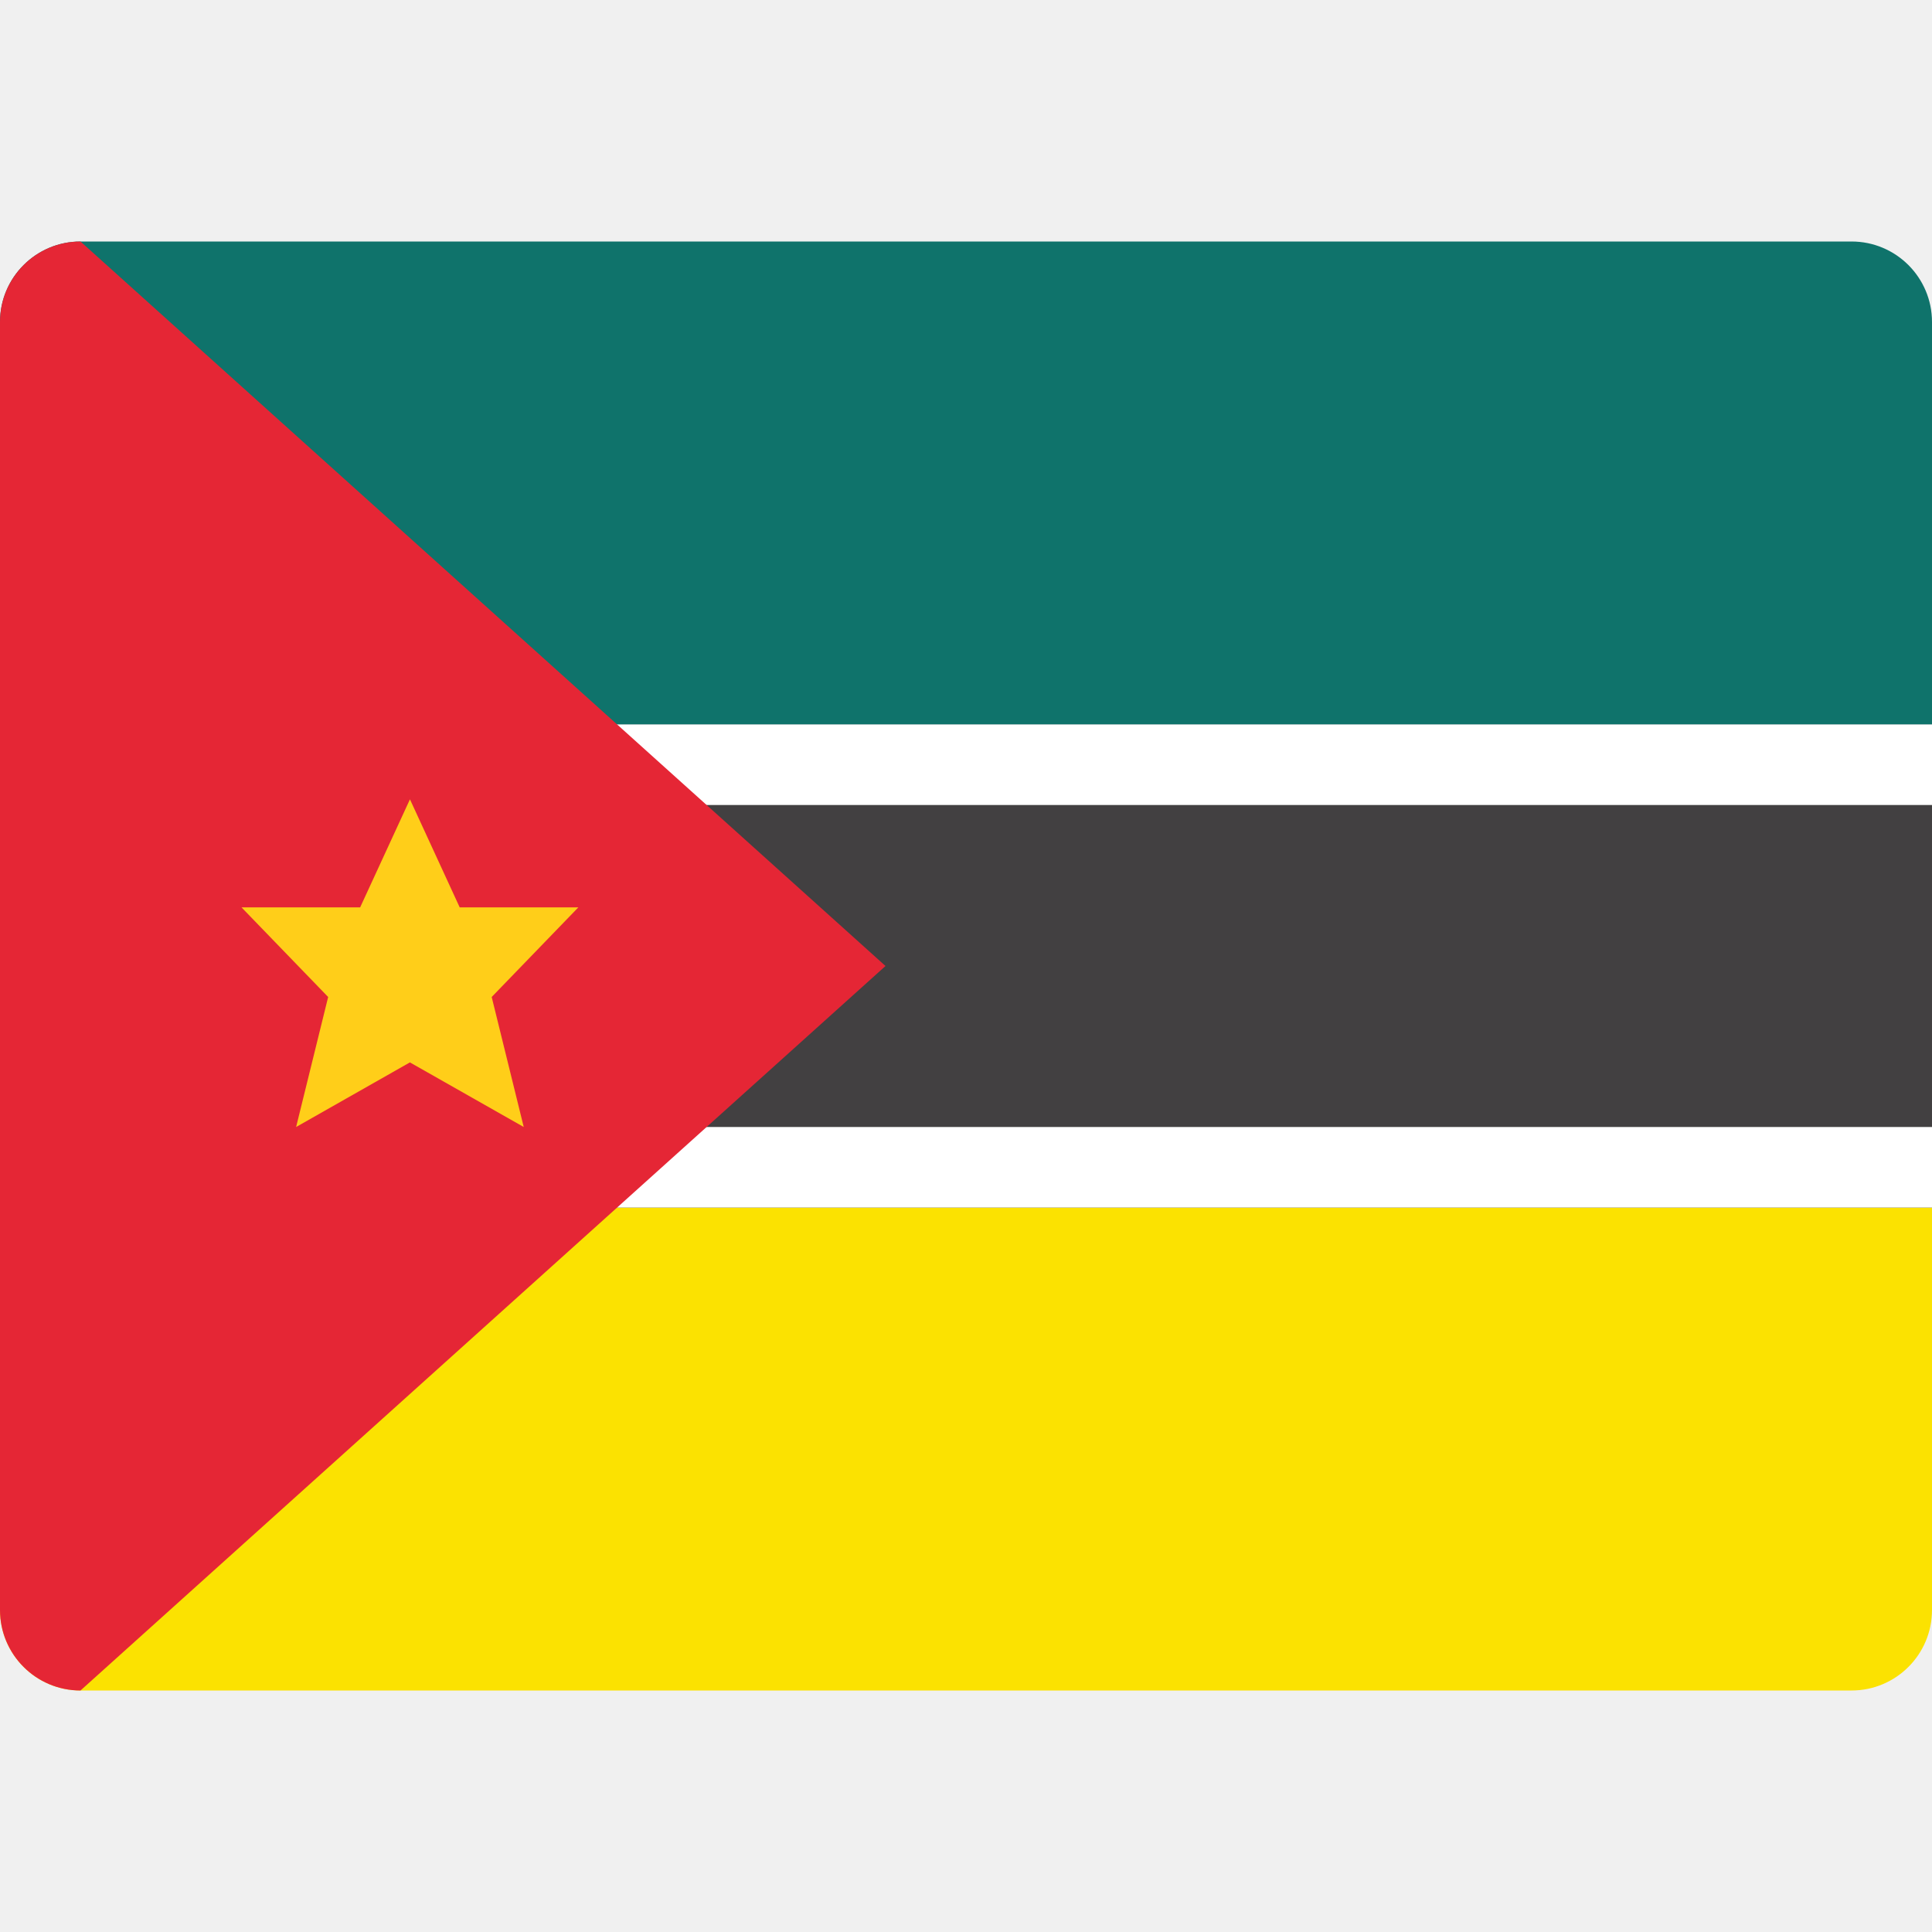
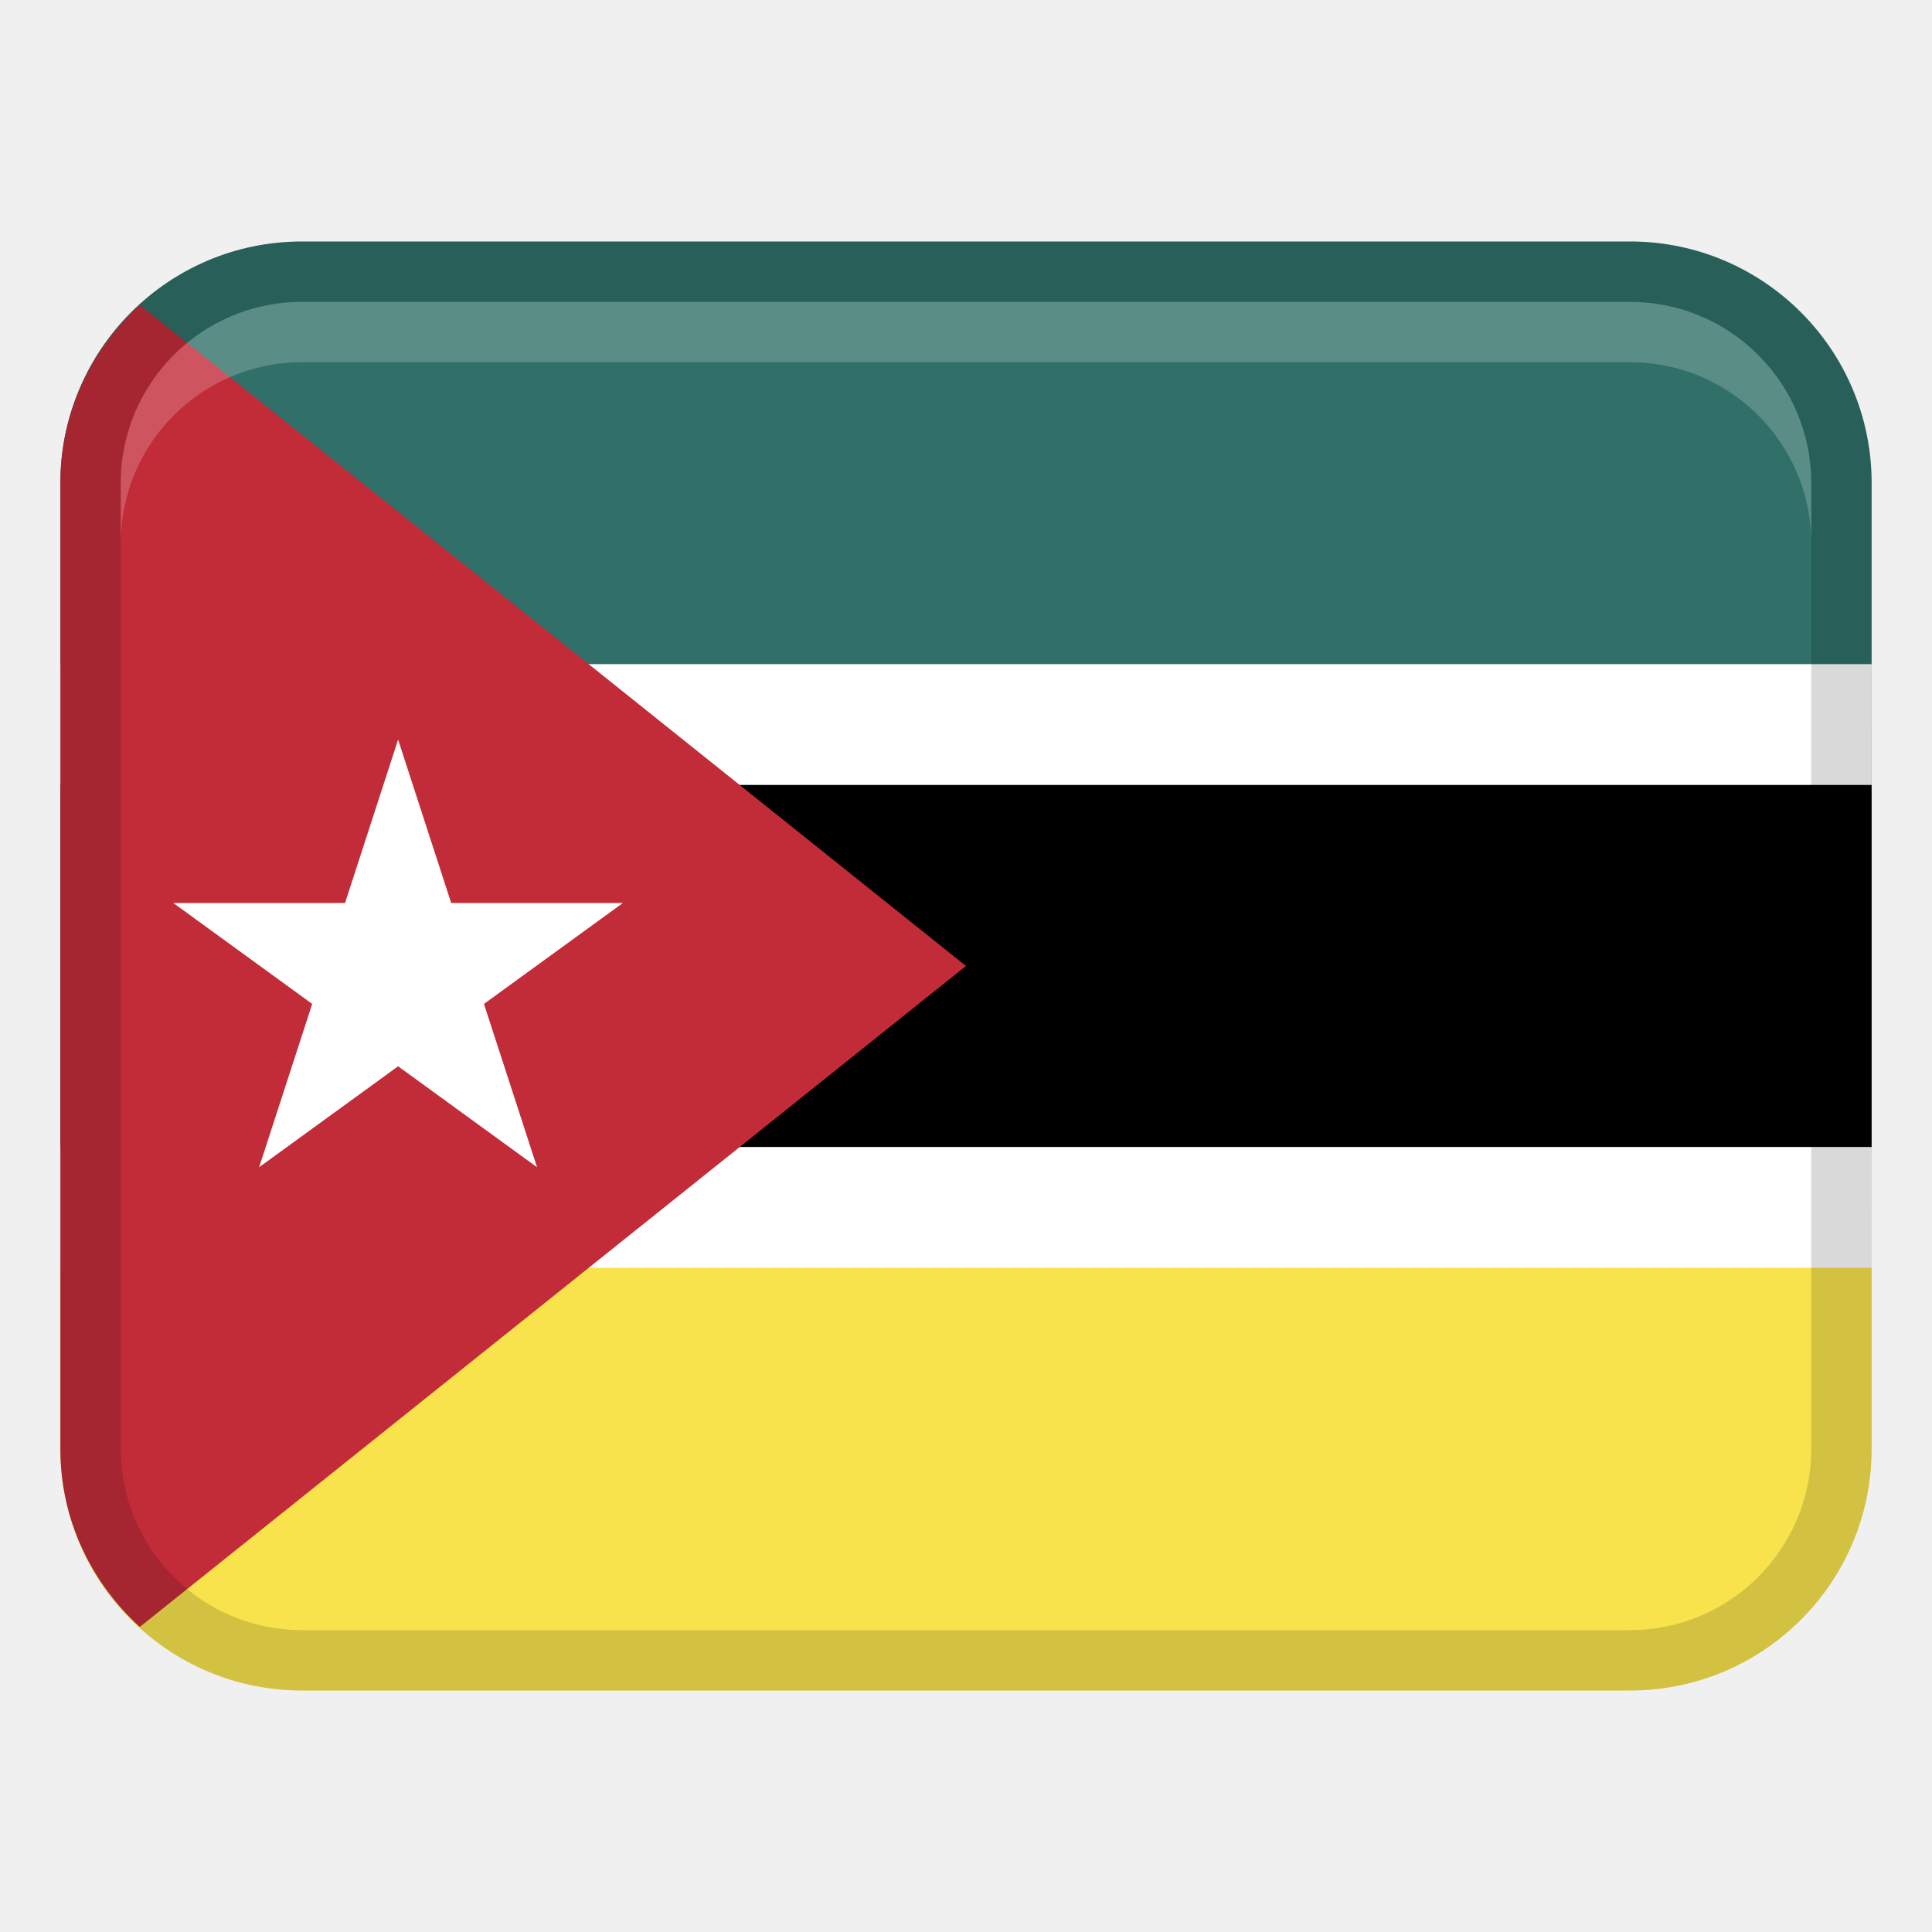
- <svg xmlns="http://www.w3.org/2000/svg" height="48" width="48" viewBox="0 0 48 48">
-   <path fill="#FBE201" d="M48,40c0,1.105-0.895,2-2,2H2c-1.105,0-2-0.895-2-2V30h48V40z" />
-   <rect y="18" fill="#424041" width="48" height="12" />
-   <path fill="#0F736B" d="M48,18H0V8c0-1.105,0.895-2,2-2h44c1.105,0,2,0.895,2,2V18z" />
-   <rect y="28" fill="#FFFFFF" width="48" height="2" />
-   <rect y="18" fill="#FFFFFF" width="48" height="2" />
-   <path fill="#E52635" d="M2,6C0.896,6,0,6.895,0,8v16v16c0,1.105,0.896,2,2,2l20-18L2,6z" />
-   <path fill="#FFCE19" d="M14.369,22.543h-2.948l-1.236-2.684l-1.237,2.684H6l2.153,2.227L7.357,28l2.827-1.605L13.012,28l-0.796-3.23 L14.369,22.543z" />
+ <svg xmlns="http://www.w3.org/2000/svg" width="32" height="32" viewBox="0 0 32 32">
+   <g class="nc-icon-wrapper">
+     <path d="M1 12H31V20H1z" />
+     <path d="M5,4H27c2.208,0,4,1.792,4,4v5H1v-5c0-2.208,1.792-4,4-4Z" fill="#307068" />
+     <path d="M5,19H27c2.208,0,4,1.792,4,4v5H1v-5c0-2.208,1.792-4,4-4Z" transform="rotate(180 16 23.5)" fill="#f8e34c" />
+     <path fill="#fff" d="M1 11H31V13H1z" />
+     <path fill="#fff" d="M1 19H31V21H1z" />
+     <path d="M2.316,26.947l13.684-10.947L2.316,5.053c-.803,.732-1.316,1.776-1.316,2.947V24c0,1.172,.513,2.216,1.316,2.947Z" fill="#c22b38" />
+     <path fill="#fff" d="M8.016 16.628L10.318 14.956 7.473 14.956 6.594 12.25 5.715 14.956 2.87 14.956 5.171 16.628 4.292 19.333 6.594 17.661 8.895 19.333 8.016 16.628z" />
+     <path d="M27,4H5c-2.209,0-4,1.791-4,4V24c0,2.209,1.791,4,4,4H27c2.209,0,4-1.791,4-4V8c0-2.209-1.791-4-4-4Zm3,20c0,1.654-1.346,3-3,3H5c-1.654,0-3-1.346-3-3V8c0-1.654,1.346-3,3-3H27c1.654,0,3,1.346,3,3V24Z" opacity=".15" />
+     <path d="M27,5H5c-1.657,0-3,1.343-3,3v1c0-1.657,1.343-3,3-3H27c1.657,0,3,1.343,3,3v-1c0-1.657-1.343-3-3-3Z" fill="#fff" opacity=".2" />
+   </g>
</svg>
